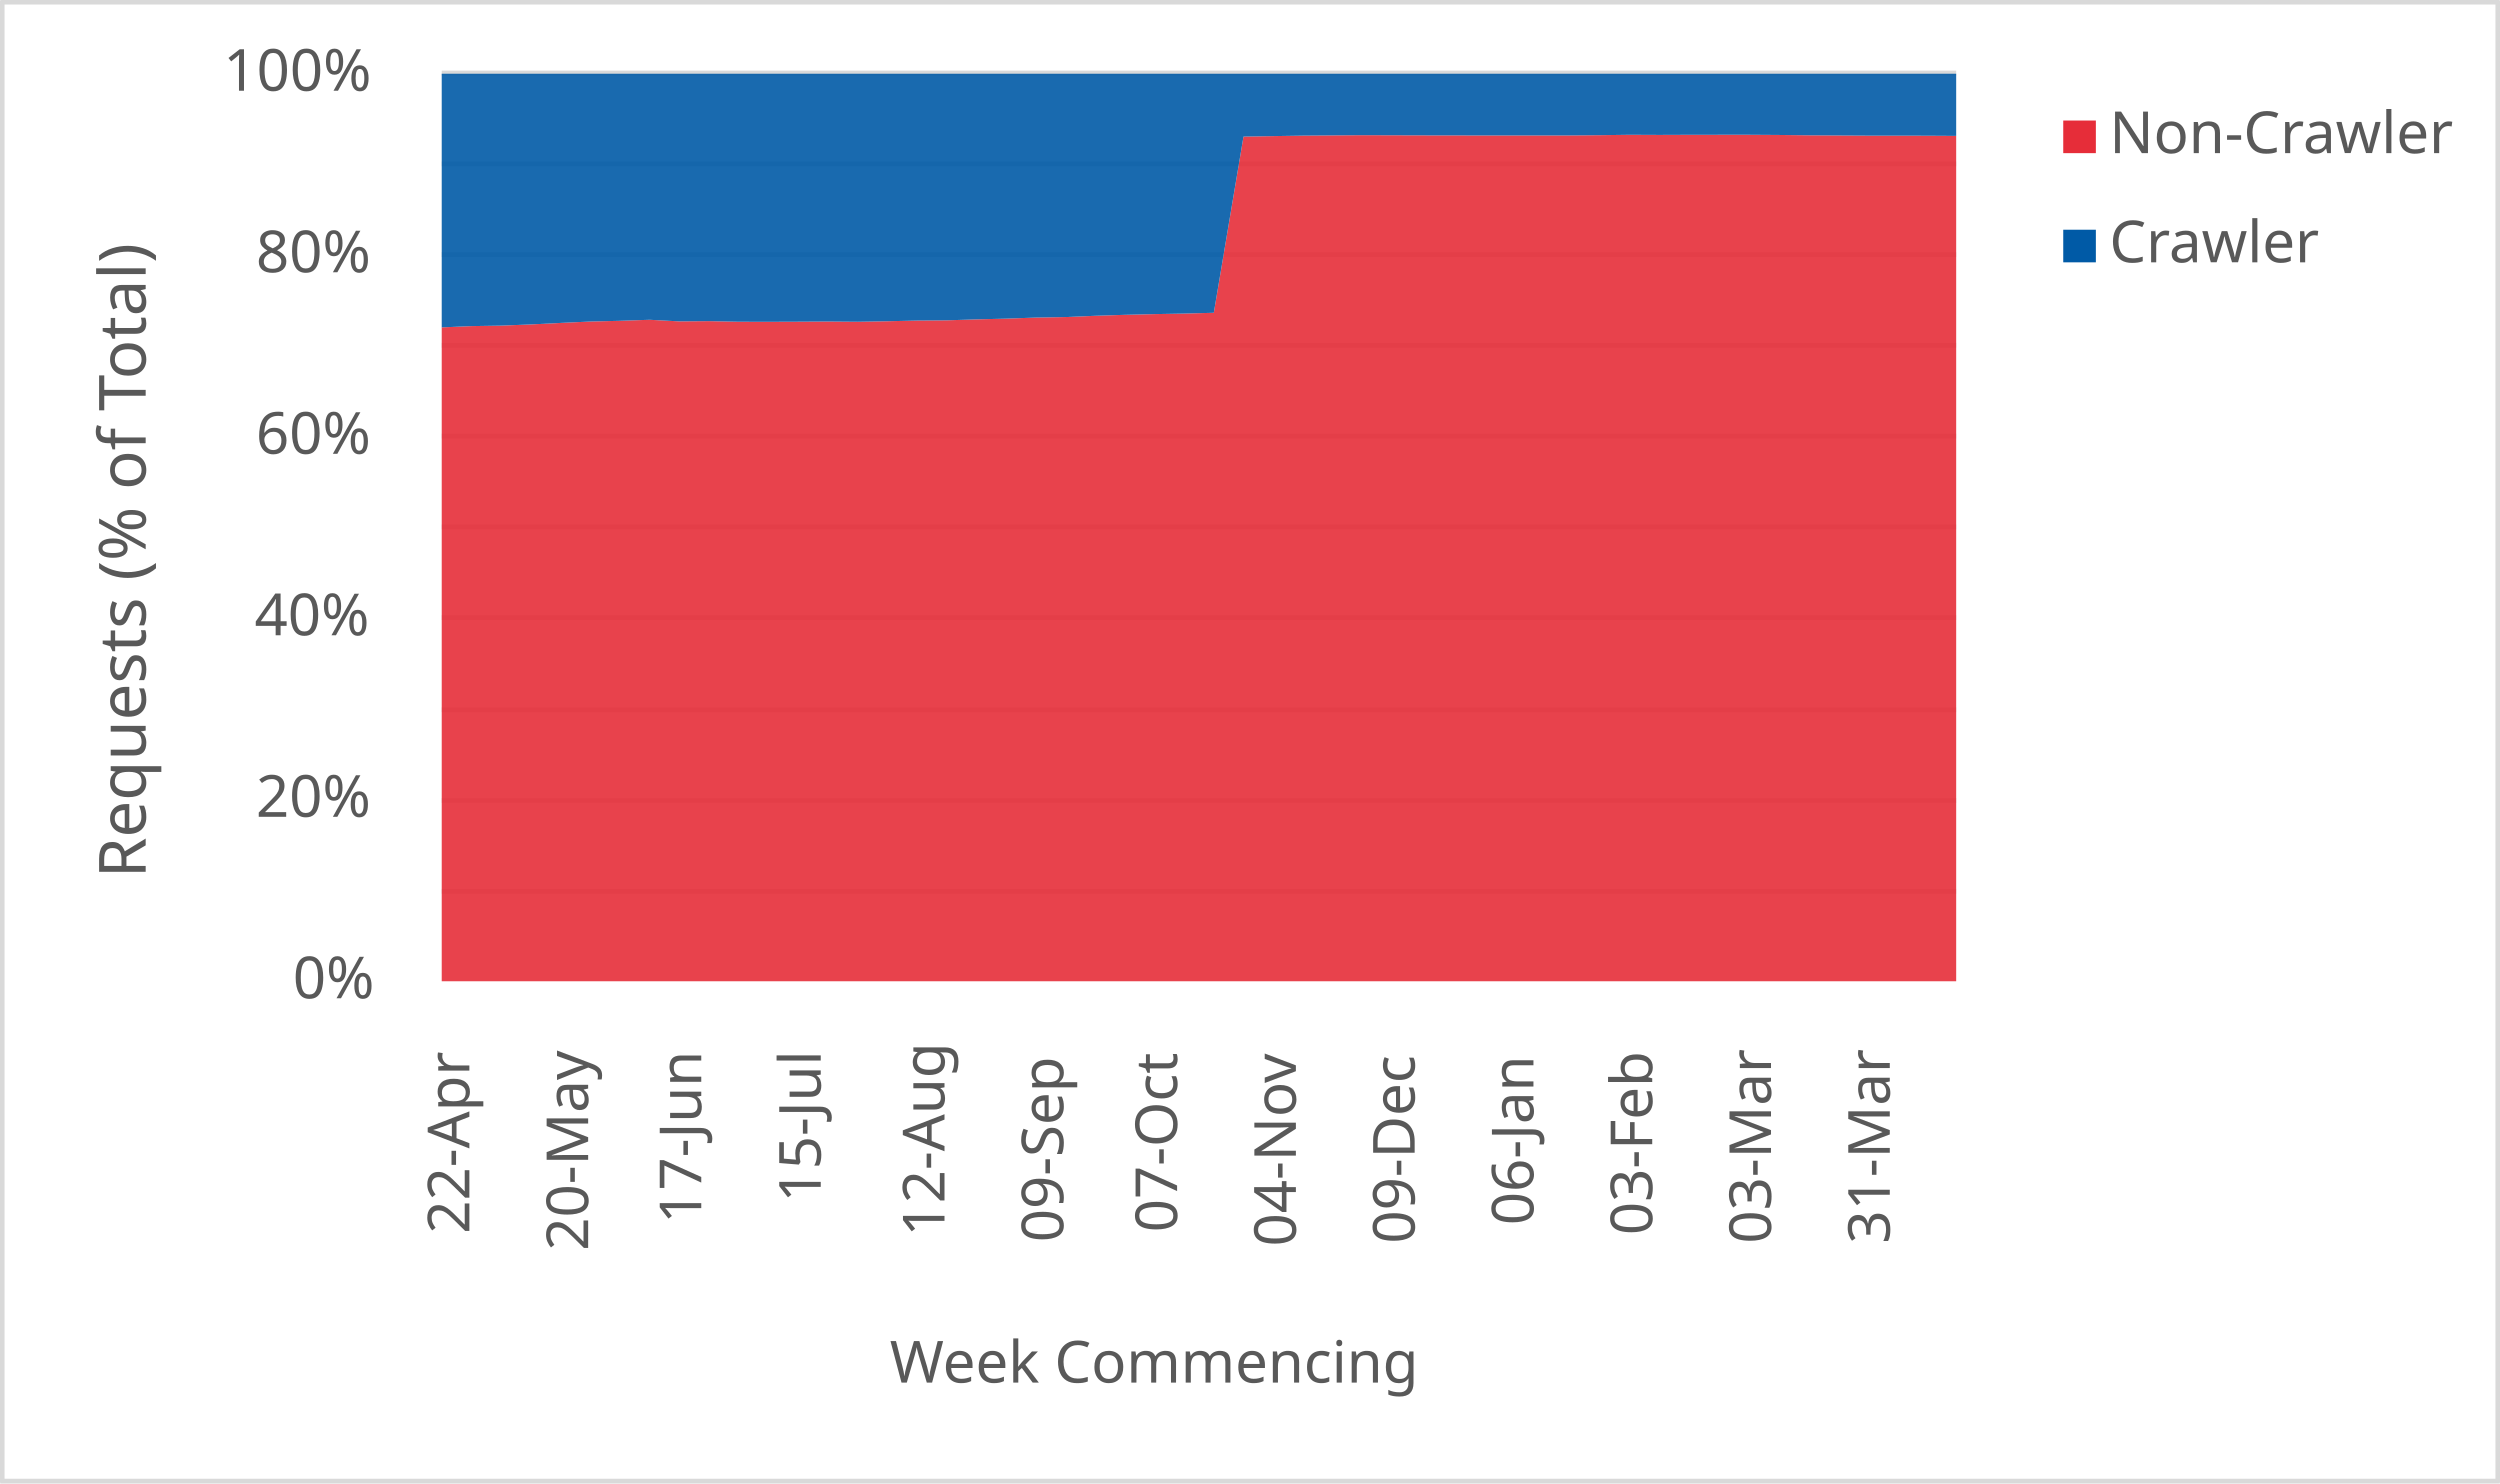
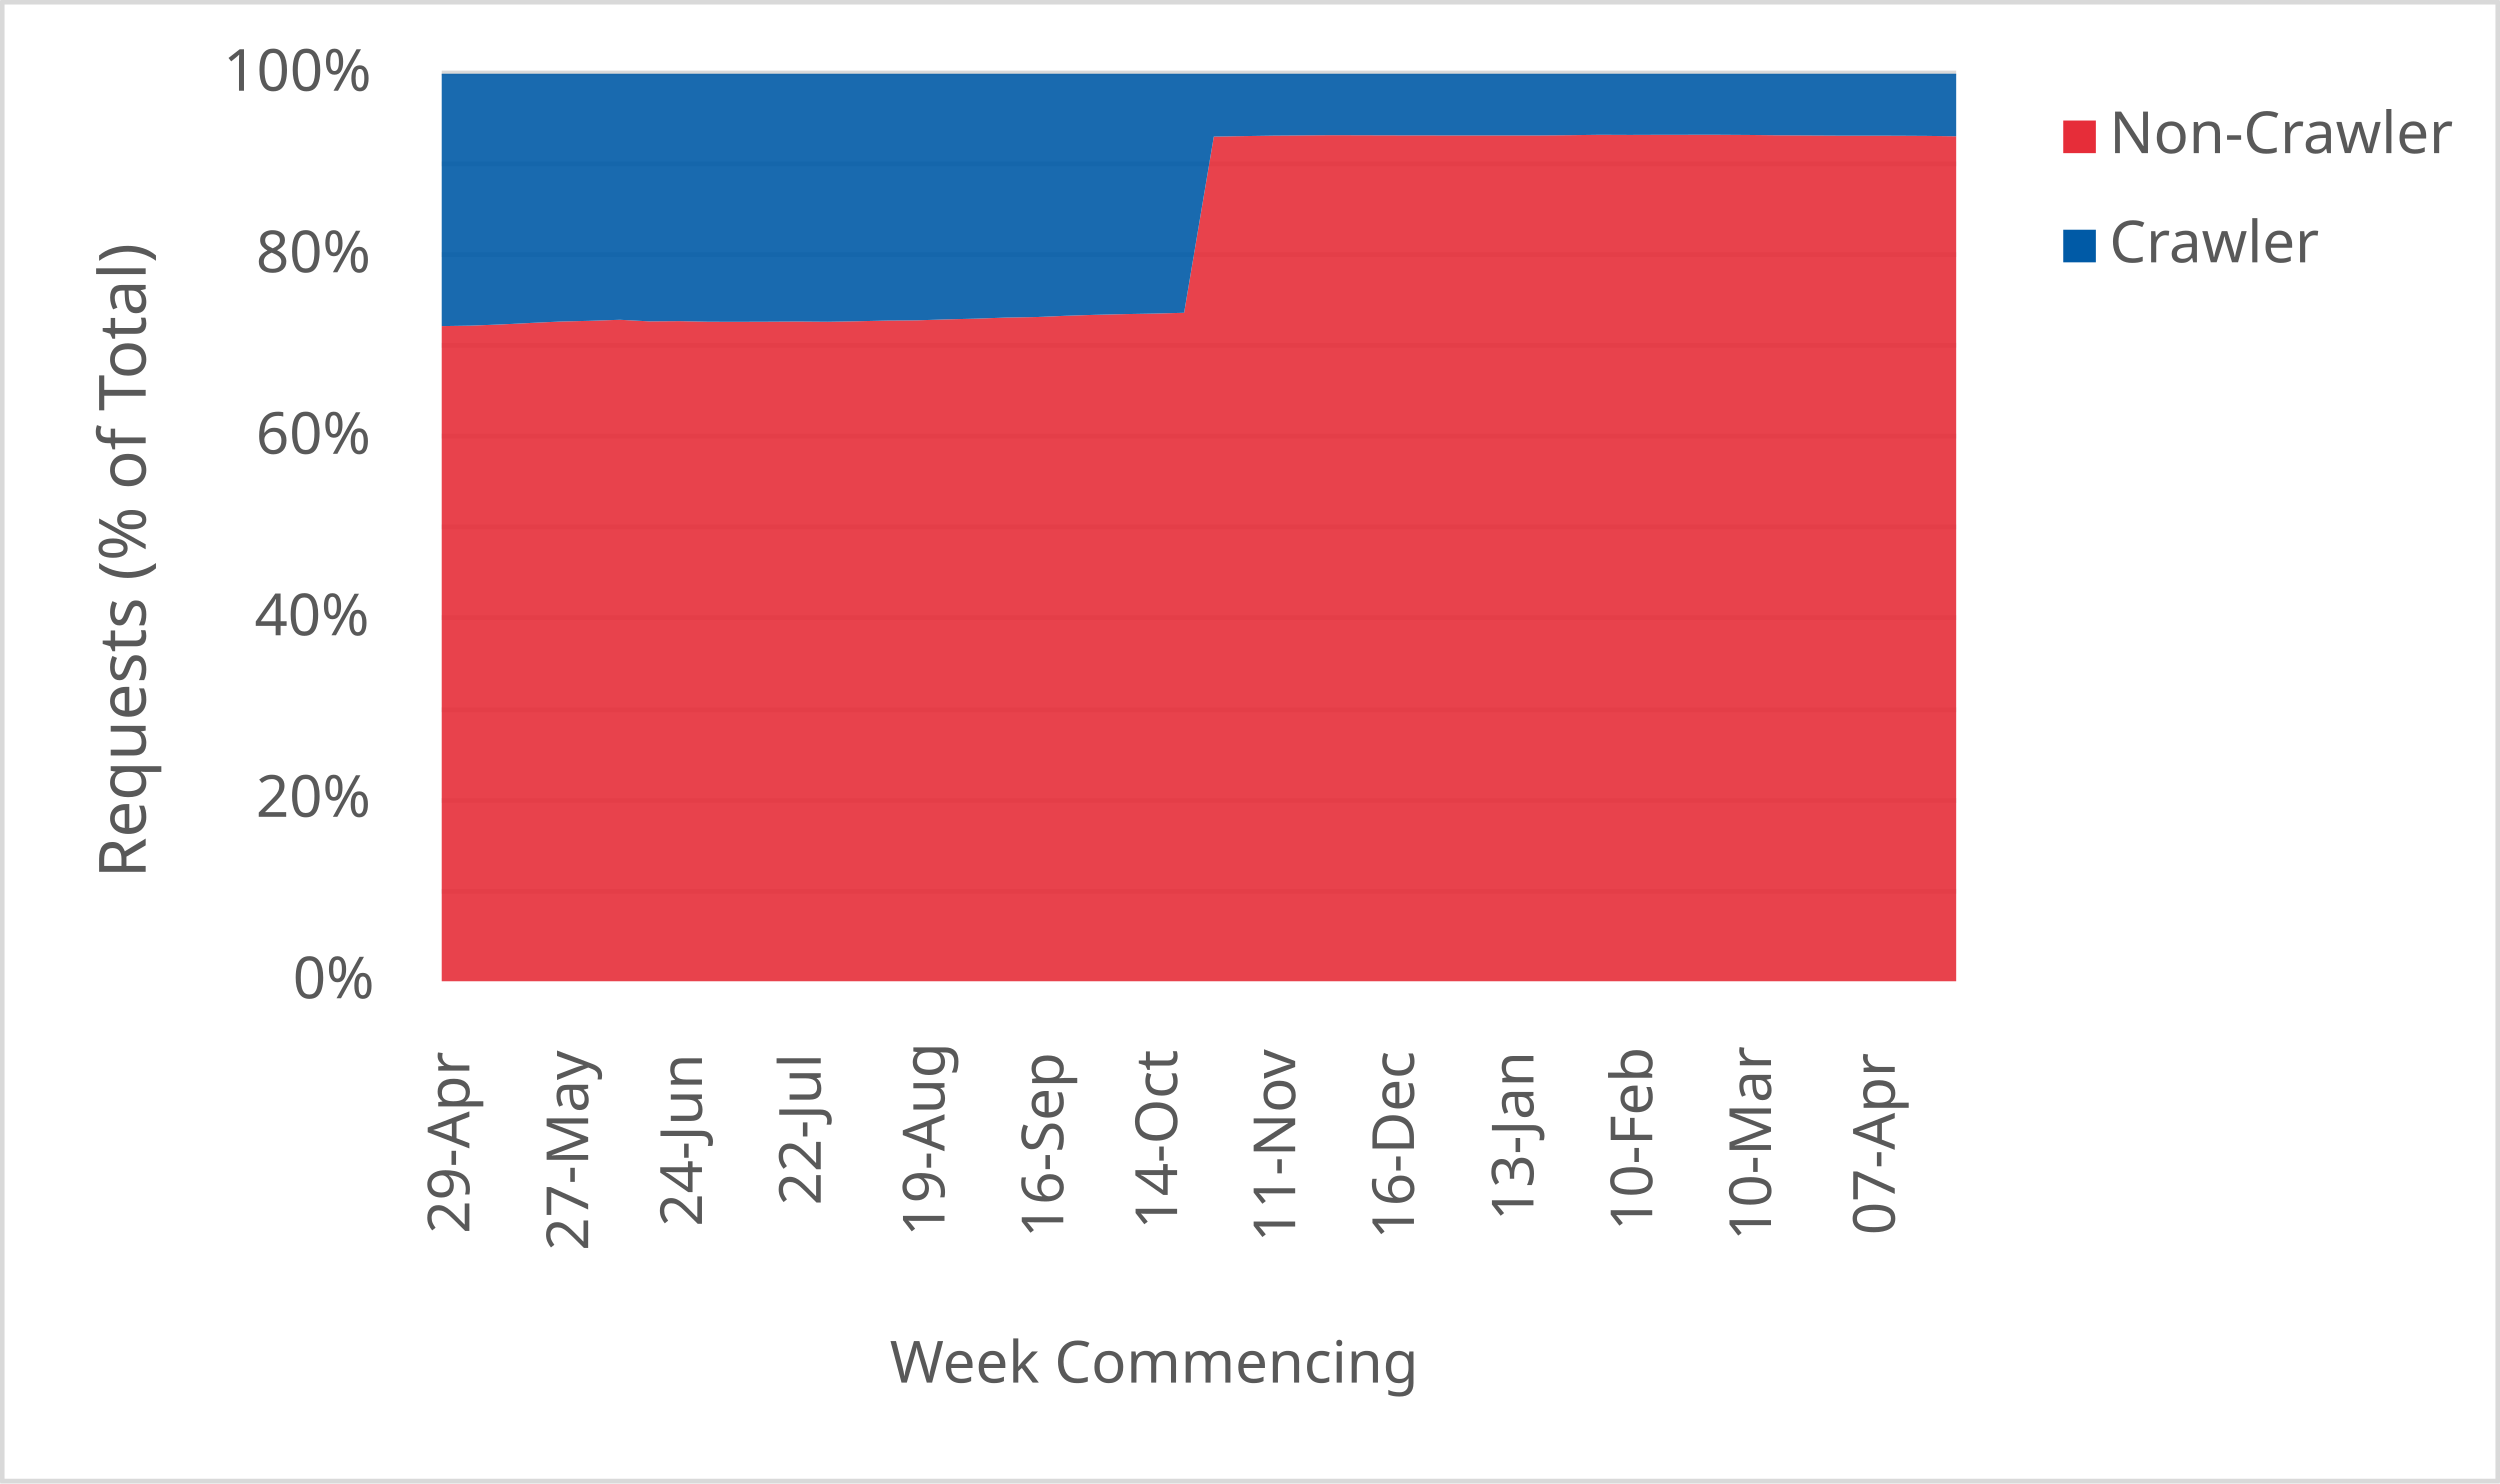
<svg xmlns="http://www.w3.org/2000/svg" width="1763" height="1046" xml:space="preserve" overflow="hidden">
  <defs>
    <clipPath id="clip0">
      <rect x="2917" y="346" width="1763" height="1046" />
    </clipPath>
  </defs>
  <g clip-path="url(#clip0)" transform="translate(-2917 -346)">
    <rect x="2918" y="347" width="1760" height="1043" fill="#FFFFFF" />
    <g>
      <path d="    M3228.5 974.532 4296.5 974.532    M3228.5 910.53 4296.5 910.53    M3228.5 846.528 4296.5 846.528    M3228.5 781.526 4296.5 781.526    M3228.5 717.524 4296.5 717.524    M3228.5 653.522 4296.5 653.522    M3228.5 589.52 4296.5 589.52    M3228.5 525.517 4296.5 525.517    M3228.5 461.515 4296.5 461.515    M3228.5 397.5 4296.5 397.5" stroke="#D9D9D9" stroke-width="3.438" stroke-linejoin="round" stroke-miterlimit="10" fill="none" />
    </g>
    <g>
      <path d="M 1038.5 4296.5 1038.5" stroke="#D9D9D9" stroke-width="3.438" stroke-linejoin="round" stroke-miterlimit="10" fill="none" fill-rule="evenodd" />
    </g>
    <g>
-       <text fill="#595959" font-family="Verdana,sans-serif" font-weight="400" font-size="41" transform="matrix(6.12323e-17 -1 1 6.12323e-17 3248 1216)">22-Apr</text>
+       <text fill="#595959" font-family="Verdana,sans-serif" font-weight="400" font-size="41" transform="matrix(6.12323e-17 -1 1 6.12323e-17 3248 1216)">29-Apr</text>
    </g>
    <g>
-       <text fill="#595959" font-family="Verdana,sans-serif" font-weight="400" font-size="41" transform="matrix(6.12323e-17 -1 1 6.12323e-17 3331.765 1228)">20-May</text>
+       <text fill="#595959" font-family="Verdana,sans-serif" font-weight="400" font-size="41" transform="matrix(6.12323e-17 -1 1 6.12323e-17 3331.765 1228)">27-May</text>
    </g>
    <g>
-       <text fill="#595959" font-family="Verdana,sans-serif" font-weight="400" font-size="41" transform="matrix(6.12323e-17 -1 1 6.12323e-17 3411.529 1209)">17-Jun</text>
+       <text fill="#595959" font-family="Verdana,sans-serif" font-weight="400" font-size="41" transform="matrix(6.12323e-17 -1 1 6.12323e-17 3412.029 1211)">24-Jun</text>
    </g>
    <g>
-       <text fill="#595959" font-family="Verdana,sans-serif" font-weight="400" font-size="41" transform="matrix(6.12323e-17 -1 1 6.12323e-17 3495.794 1194)">15-Jul</text>
+       <text fill="#595959" font-family="Verdana,sans-serif" font-weight="400" font-size="41" transform="matrix(6.12323e-17 -1 1 6.12323e-17 3495.794 1196)">22-Jul</text>
    </g>
    <g>
-       <text fill="#595959" font-family="Verdana,sans-serif" font-weight="400" font-size="41" transform="matrix(6.12323e-17 -1 1 6.12323e-17 3583.059 1218)">12-Aug</text>
+       <text fill="#595959" font-family="Verdana,sans-serif" font-weight="400" font-size="41" transform="matrix(6.12323e-17 -1 1 6.12323e-17 3583.059 1218)">19-Aug</text>
    </g>
    <g>
-       <text fill="#595959" font-family="Verdana,sans-serif" font-weight="400" font-size="41" transform="matrix(6.12323e-17 -1 1 6.12323e-17 3666.824 1222)">09-Sep</text>
+       <text fill="#595959" font-family="Verdana,sans-serif" font-weight="400" font-size="41" transform="matrix(6.12323e-17 -1 1 6.12323e-17 3666.824 1219)">16-Sep</text>
    </g>
    <g>
-       <text fill="#595959" font-family="Verdana,sans-serif" font-weight="400" font-size="41" transform="matrix(6.12323e-17 -1 1 6.12323e-17 3747.088 1215)">07-Oct</text>
+       <text fill="#595959" font-family="Verdana,sans-serif" font-weight="400" font-size="41" transform="matrix(6.12323e-17 -1 1 6.12323e-17 3747.088 1213)">14-Oct</text>
    </g>
    <g>
-       <text fill="#595959" font-family="Verdana,sans-serif" font-weight="400" font-size="41" transform="matrix(6.12323e-17 -1 1 6.12323e-17 3830.853 1225)">04-Nov</text>
+       <text fill="#595959" font-family="Verdana,sans-serif" font-weight="400" font-size="41" transform="matrix(6.12323e-17 -1 1 6.12323e-17 3830.353 1222)">11-Nov</text>
    </g>
    <g>
-       <text fill="#595959" font-family="Verdana,sans-serif" font-weight="400" font-size="41" transform="matrix(6.12323e-17 -1 1 6.12323e-17 3914.618 1223)">09-Dec</text>
+       <text fill="#595959" font-family="Verdana,sans-serif" font-weight="400" font-size="41" transform="matrix(6.12323e-17 -1 1 6.12323e-17 3914.118 1220)">16-Dec</text>
    </g>
    <g>
-       <text fill="#595959" font-family="Verdana,sans-serif" font-weight="400" font-size="41" transform="matrix(6.12323e-17 -1 1 6.12323e-17 3998.382 1210)">06-Jan</text>
+       <text fill="#595959" font-family="Verdana,sans-serif" font-weight="400" font-size="41" transform="matrix(6.12323e-17 -1 1 6.12323e-17 3998.382 1207)">13-Jan</text>
    </g>
    <g>
-       <text fill="#595959" font-family="Verdana,sans-serif" font-weight="400" font-size="41" transform="matrix(6.12323e-17 -1 1 6.12323e-17 4082.147 1217)">03-Feb</text>
+       <text fill="#595959" font-family="Verdana,sans-serif" font-weight="400" font-size="41" transform="matrix(6.12323e-17 -1 1 6.12323e-17 4082.147 1214)">10-Feb</text>
    </g>
    <g>
-       <text fill="#595959" font-family="Verdana,sans-serif" font-weight="400" font-size="41" transform="matrix(6.12323e-17 -1 1 6.12323e-17 4165.912 1223)">03-Mar</text>
+       <text fill="#595959" font-family="Verdana,sans-serif" font-weight="400" font-size="41" transform="matrix(6.12323e-17 -1 1 6.12323e-17 4165.912 1221)">10-Mar</text>
    </g>
    <g>
-       <text fill="#595959" font-family="Verdana,sans-serif" font-weight="400" font-size="41" transform="matrix(6.12323e-17 -1 1 6.12323e-17 4249.676 1223)">31-Mar</text>
+       <text fill="#595959" font-family="Verdana,sans-serif" font-weight="400" font-size="41" transform="matrix(6.12323e-17 -1 1 6.12323e-17 4253.176 1217)">07-Apr</text>
    </g>
    <g>
      <text fill="#595959" font-family="Verdana,sans-serif" font-weight="400" font-size="41" transform="matrix(1 0 0 1 3123.5 1050)">0%</text>
    </g>
    <g>
      <text fill="#595959" font-family="Verdana,sans-serif" font-weight="400" font-size="41" transform="matrix(1 0 0 1 3097.5 922)">20%</text>
    </g>
    <g>
      <text fill="#595959" font-family="Verdana,sans-serif" font-weight="400" font-size="41" transform="matrix(1 0 0 1 3096.5 794)">40%</text>
    </g>
    <g>
      <text fill="#595959" font-family="Verdana,sans-serif" font-weight="400" font-size="41" transform="matrix(1 0 0 1 3097.5 666)">60%</text>
    </g>
    <g>
      <text fill="#595959" font-family="Verdana,sans-serif" font-weight="400" font-size="41" transform="matrix(1 0 0 1 3097.5 538)">80%</text>
    </g>
    <g>
      <text fill="#595959" font-family="Verdana,sans-serif" font-weight="400" font-size="41" transform="matrix(1 0 0 1 3074.5 410)">100%</text>
    </g>
    <g>
      <text fill="#595959" font-family="Verdana,sans-serif" font-weight="400" font-size="41" transform="matrix(1 0 0 1 3544.5 1321)">Week Commencing</text>
    </g>
    <g>
      <text fill="#595959" font-family="Verdana,sans-serif" font-weight="400" font-size="46" transform="matrix(6.12323e-17 -1 1 6.12323e-17 3019.73 965.25)">Requests (% of Total)</text>
    </g>
    <rect x="2918.5" y="347.5" width="1760" height="1043" stroke="#D9D9D9" stroke-width="3.438" stroke-linejoin="round" stroke-miterlimit="10" fill="none" />
    <g>
-       <path d="M3228.5 1038 3249.441 1038 3270.382 1038 3291.324 1038 3312.265 1038 3333.206 1038 3354.147 1038 3375.088 1038 3396.029 1038 3416.971 1038 3437.912 1038 3458.853 1038 3479.794 1038 3500.735 1038 3521.676 1038 3542.618 1038 3563.559 1038 3584.5 1038 3605.441 1038 3626.382 1038 3647.324 1038 3668.265 1038 3689.206 1038 3710.147 1038 3731.088 1038 3752.029 1038 3772.971 1038 3793.912 1038 3814.853 1038 3835.794 1038 3856.735 1038 3877.676 1038 3898.618 1038 3919.559 1038 3940.5 1038 3961.441 1038 3982.382 1038 4003.324 1038 4024.265 1038 4045.206 1038 4066.147 1038 4087.088 1038 4108.029 1038 4128.971 1038 4149.912 1038 4170.853 1038 4191.794 1038 4212.735 1038 4233.676 1038 4254.618 1038 4275.559 1038 4296.5 1038 4296.5 441.833 4275.559 441.703 4254.618 441.663 4233.676 441.657 4212.735 441.538 4191.794 441.407 4170.853 441.167 4149.912 441.029 4128.971 441.036 4108.029 441.062 4087.088 441.141 4066.147 441.047 4045.206 441.333 4024.265 441.507 4003.324 441.526 3982.382 441.534 3961.441 441.543 3940.5 441.474 3919.559 441.459 3898.618 441.388 3877.676 441.329 3856.735 441.473 3835.794 441.645 3814.853 441.985 3793.912 442.333 3772.971 566.572 3752.029 567.131 3731.088 567.513 3710.147 568.014 3689.206 568.697 3668.265 569.583 3647.324 569.956 3626.382 570.707 3605.441 571.224 3584.5 571.904 3563.559 572.063 3542.618 572.549 3521.676 572.911 3500.735 572.733 3479.794 572.862 3458.853 572.937 3437.912 572.894 3416.971 572.465 3396.029 572.633 3375.088 571.508 3354.147 572.232 3333.206 572.746 3312.265 573.726 3291.324 574.788 3270.382 575.629 3249.441 575.969 3228.5 576.873 3228.5 1038Z" fill="#e62d39" opacity="0.9" />
+       <path d="M3228.5 1038 3249.441 1038 3270.382 1038 3291.324 1038 3312.265 1038 3333.206 1038 3354.147 1038 3375.088 1038 3396.029 1038 3416.971 1038 3437.912 1038 3458.853 1038 3479.794 1038 3500.735 1038 3521.676 1038 3542.618 1038 3563.559 1038 3584.5 1038 3605.441 1038 3626.382 1038 3647.324 1038 3668.265 1038 3689.206 1038 3710.147 1038 3731.088 1038 3752.029 1038 3772.971 1038 3793.912 1038 3814.853 1038 3835.794 1038 3856.735 1038 3877.676 1038 3898.618 1038 3919.559 1038 3940.5 1038 3961.441 1038 3982.382 1038 4003.324 1038 4024.265 1038 4045.206 1038 4066.147 1038 4087.088 1038 4108.029 1038 4128.971 1038 4149.912 1038 4170.853 1038 4191.794 1038 4212.735 1038 4233.676 1038 4254.618 1038 4275.559 1038 4296.5 1038 4296.5 442.111 4275.559 441.833 4254.618 441.703 4233.676 441.663 4212.735 441.657 4191.794 441.538 4170.853 441.407 4149.912 441.167 4128.971 441.029 4108.029 441.036 4087.088 441.062 4066.147 441.141 4045.206 441.047 4024.265 441.333 4003.324 441.507 3982.382 441.526 3961.441 441.534 3940.5 441.543 3919.559 441.474 3898.618 441.459 3877.676 441.388 3856.735 441.329 3835.794 441.473 3814.853 441.645 3793.912 441.985 3772.971 442.333 3752.029 566.572 3731.088 567.131 3710.147 567.513 3689.206 568.014 3668.265 568.697 3647.324 569.583 3626.382 569.956 3605.441 570.707 3584.5 571.224 3563.559 571.904 3542.618 572.063 3521.676 572.549 3500.735 572.911 3479.794 572.733 3458.853 572.862 3437.912 572.937 3416.971 572.894 3396.029 572.465 3375.088 572.633 3354.147 571.508 3333.206 572.232 3312.265 572.746 3291.324 573.726 3270.382 574.788 3249.441 575.629 3228.5 575.969 3228.5 1038Z" fill="#e62d39" opacity="0.9" />
    </g>
    <g>
-       <path d="M3228.5 576.873 3249.441 575.969 3270.382 575.629 3291.324 574.788 3312.265 573.726 3333.206 572.746 3354.147 572.232 3375.088 571.508 3396.029 572.633 3416.971 572.465 3437.912 572.894 3458.853 572.937 3479.794 572.862 3500.735 572.733 3521.676 572.911 3542.618 572.549 3563.559 572.063 3584.5 571.904 3605.441 571.224 3626.382 570.707 3647.324 569.956 3668.265 569.583 3689.206 568.697 3710.147 568.014 3731.088 567.513 3752.029 567.131 3772.971 566.572 3793.912 442.333 3814.853 441.985 3835.794 441.645 3856.735 441.473 3877.676 441.329 3898.618 441.388 3919.559 441.459 3940.5 441.474 3961.441 441.543 3982.382 441.534 4003.324 441.526 4024.265 441.507 4045.206 441.333 4066.147 441.047 4087.088 441.141 4108.029 441.062 4128.971 441.036 4149.912 441.029 4170.853 441.167 4191.794 441.407 4212.735 441.538 4233.676 441.657 4254.618 441.663 4275.559 441.703 4296.5 441.833 4296.5 398 4275.559 398 4254.618 398 4233.676 398 4212.735 398 4191.794 398 4170.853 398 4149.912 398 4128.971 398 4108.029 398 4087.088 398 4066.147 398 4045.206 398 4024.265 398 4003.324 398 3982.382 398 3961.441 398 3940.5 398 3919.559 398 3898.618 398 3877.676 398 3856.735 398 3835.794 398 3814.853 398 3793.912 398 3772.971 398 3752.029 398 3731.088 398 3710.147 398 3689.206 398 3668.265 398 3647.324 398 3626.382 398 3605.441 398 3584.5 398 3563.559 398 3542.618 398 3521.676 398 3500.735 398 3479.794 398 3458.853 398 3437.912 398 3416.971 398 3396.029 398 3375.088 398 3354.147 398 3333.206 398 3312.265 398 3291.324 398 3270.382 398 3249.441 398 3228.5 398 3228.5 576.873Z" fill="#005aa6" opacity="0.9" />
+       <path d="M3228.5 575.969 3249.441 575.629 3270.382 574.788 3291.324 573.726 3312.265 572.746 3333.206 572.232 3354.147 571.508 3375.088 572.633 3396.029 572.465 3416.971 572.894 3437.912 572.937 3458.853 572.862 3479.794 572.733 3500.735 572.911 3521.676 572.549 3542.618 572.063 3563.559 571.904 3584.5 571.224 3605.441 570.707 3626.382 569.956 3647.324 569.583 3668.265 568.697 3689.206 568.014 3710.147 567.513 3731.088 567.131 3752.029 566.572 3772.971 442.333 3793.912 441.985 3814.853 441.645 3835.794 441.473 3856.735 441.329 3877.676 441.388 3898.618 441.459 3919.559 441.474 3940.5 441.543 3961.441 441.534 3982.382 441.526 4003.324 441.507 4024.265 441.333 4045.206 441.047 4066.147 441.141 4087.088 441.062 4108.029 441.036 4128.971 441.029 4149.912 441.167 4170.853 441.407 4191.794 441.538 4212.735 441.657 4233.676 441.663 4254.618 441.703 4275.559 441.833 4296.5 442.111 4296.5 398 4275.559 398 4254.618 398 4233.676 398 4212.735 398 4191.794 398 4170.853 398 4149.912 398 4128.971 398 4108.029 398 4087.088 398 4066.147 398 4045.206 398 4024.265 398 4003.324 398 3982.382 398 3961.441 398 3940.5 398 3919.559 398 3898.618 398 3877.676 398 3856.735 398 3835.794 398 3814.853 398 3793.912 398 3772.971 398 3752.029 398 3731.088 398 3710.147 398 3689.206 398 3668.265 398 3647.324 398 3626.382 398 3605.441 398 3584.5 398 3563.559 398 3542.618 398 3521.676 398 3500.735 398 3479.794 398 3458.853 398 3437.912 398 3416.971 398 3396.029 398 3375.088 398 3354.147 398 3333.206 398 3312.265 398 3291.324 398 3270.382 398 3249.441 398 3228.5 398 3228.5 575.969Z" fill="#005aa6" opacity="0.9" />
    </g>
    <g>
      <rect x="4372" y="431" width="23" height="23" fill="#e62d39" />
    </g>
    <g>
      <text fill="#595959" font-family="Verdana,sans-serif" font-weight="400" font-size="41" transform="matrix(1 0 0 1 4404.56 454)">Non-Crawler</text>
    </g>
    <g>
      <rect x="4372" y="508" width="23" height="23" fill="#005aa6" />
    </g>
    <g>
      <text fill="#595959" font-family="Verdana,sans-serif" font-weight="400" font-size="41" transform="matrix(1 0 0 1 4404.56 531)">Crawler</text>
    </g>
  </g>
</svg>
